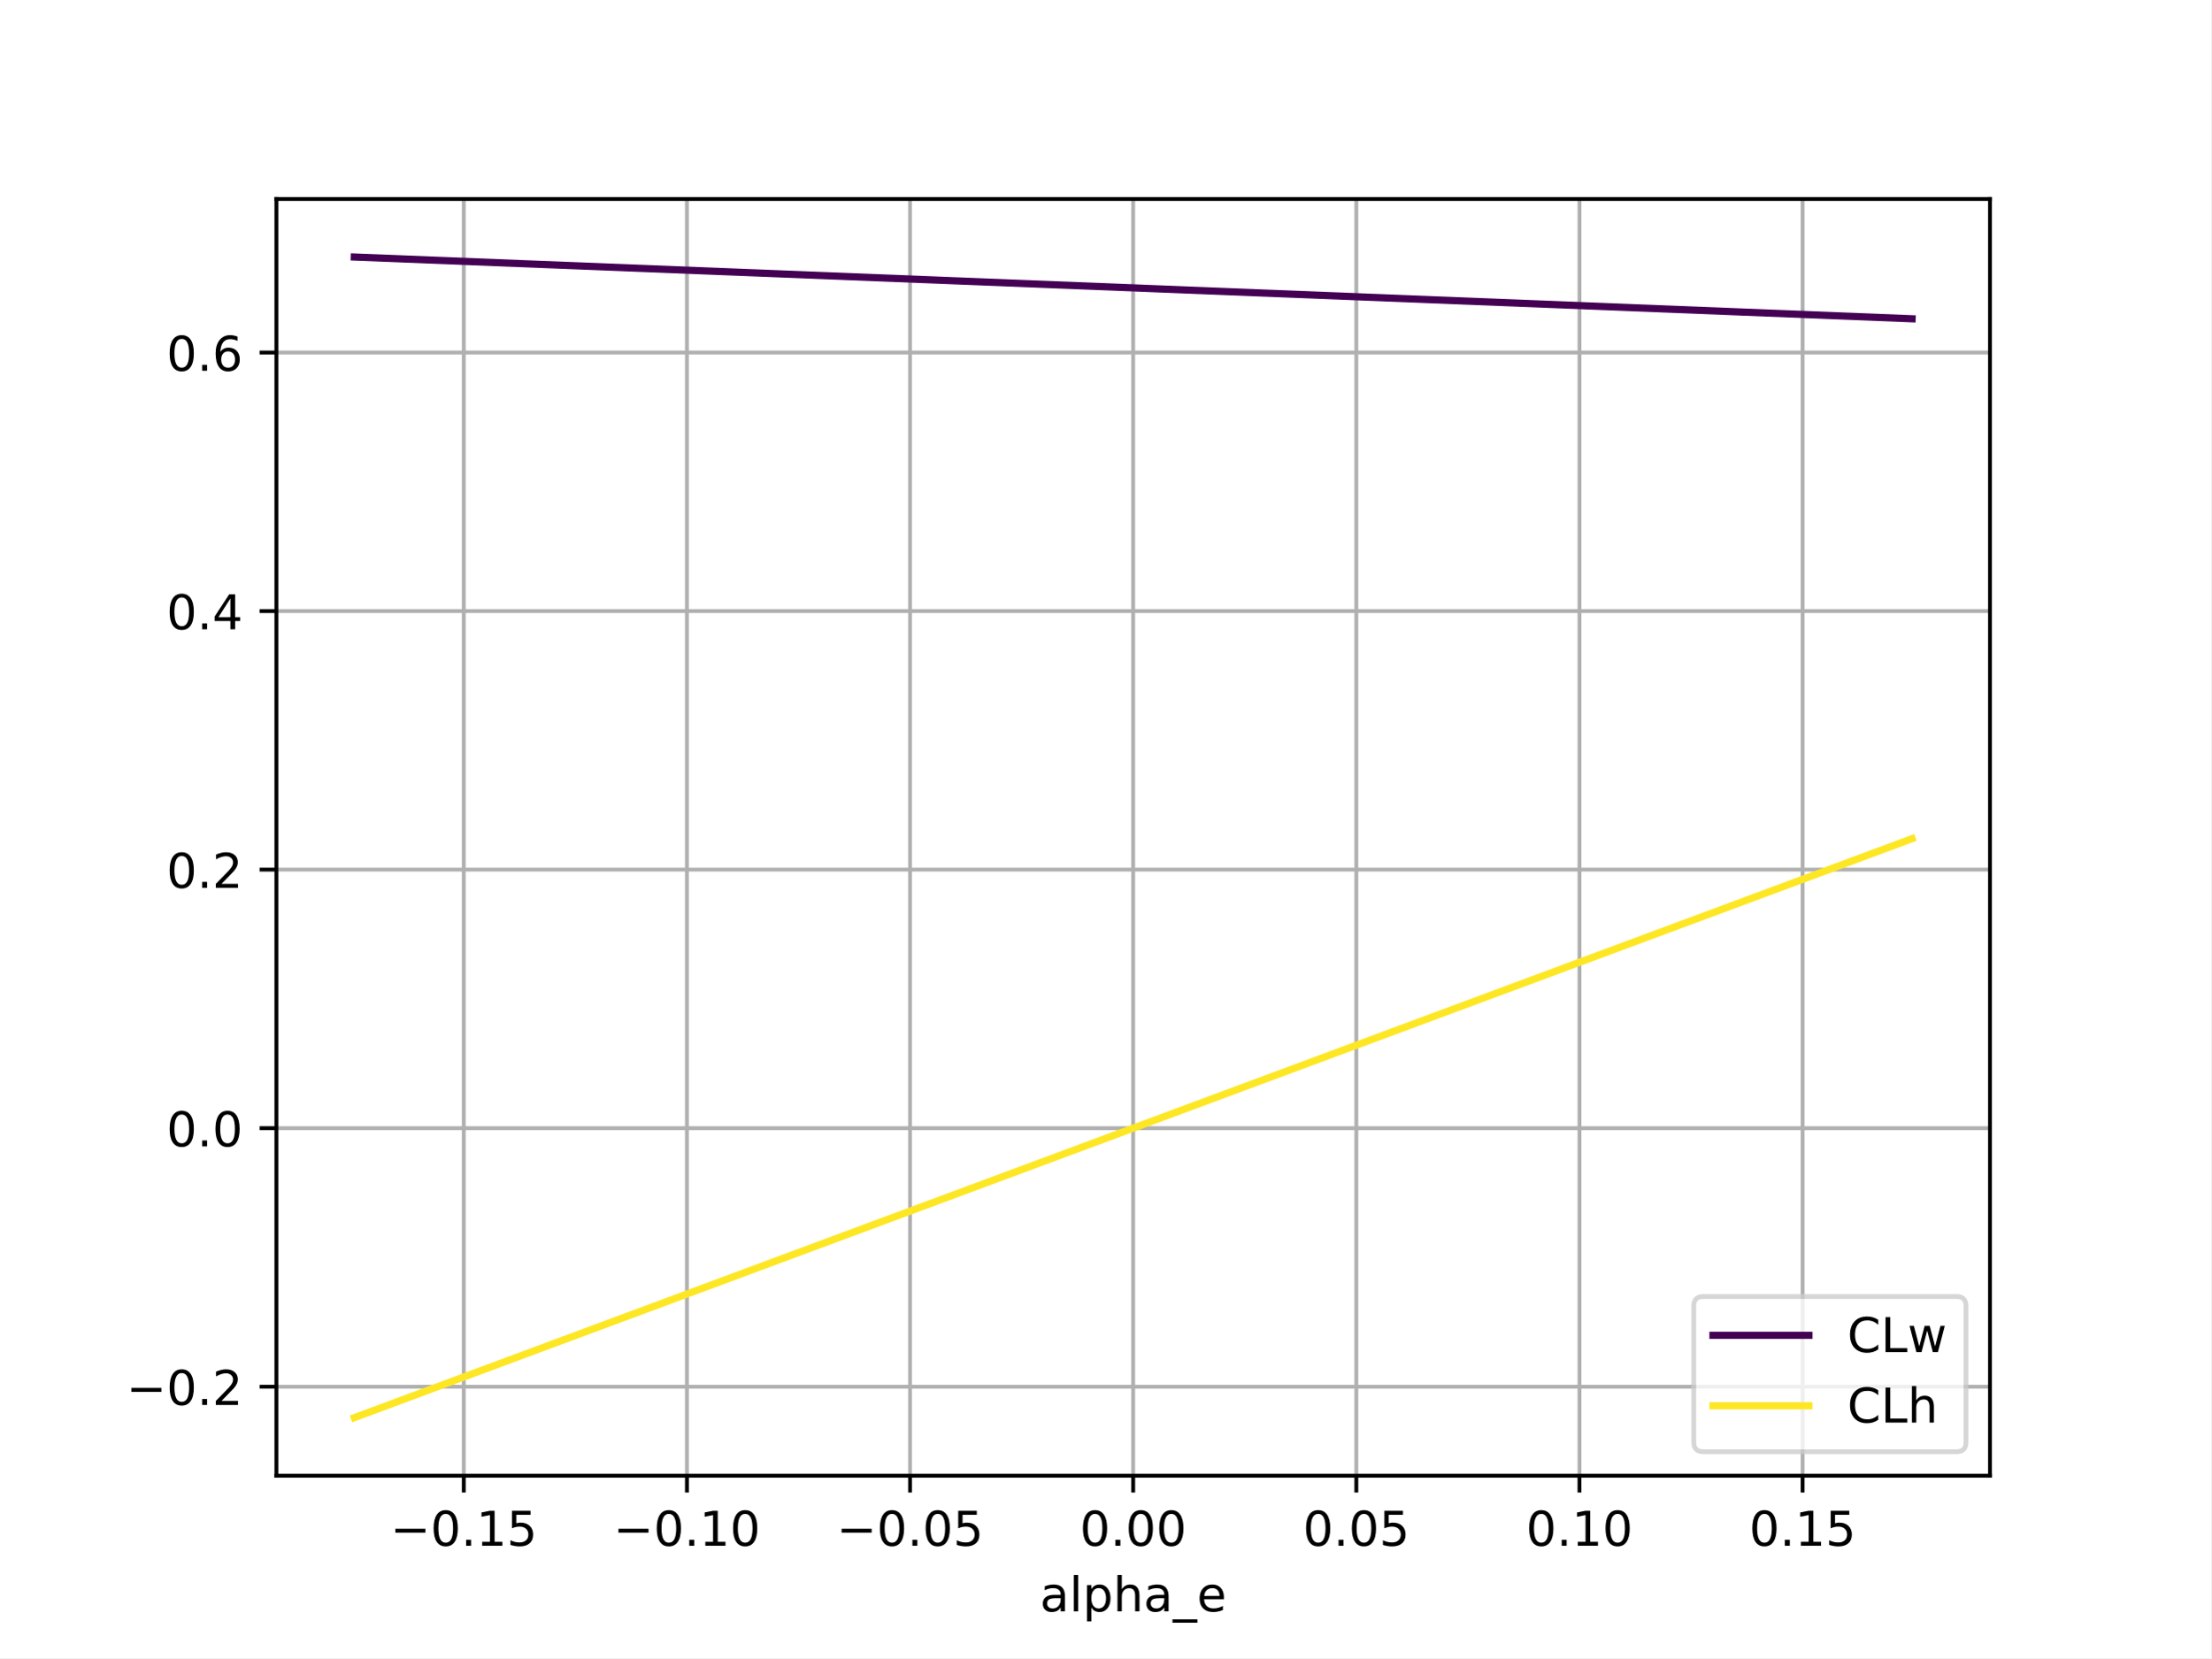
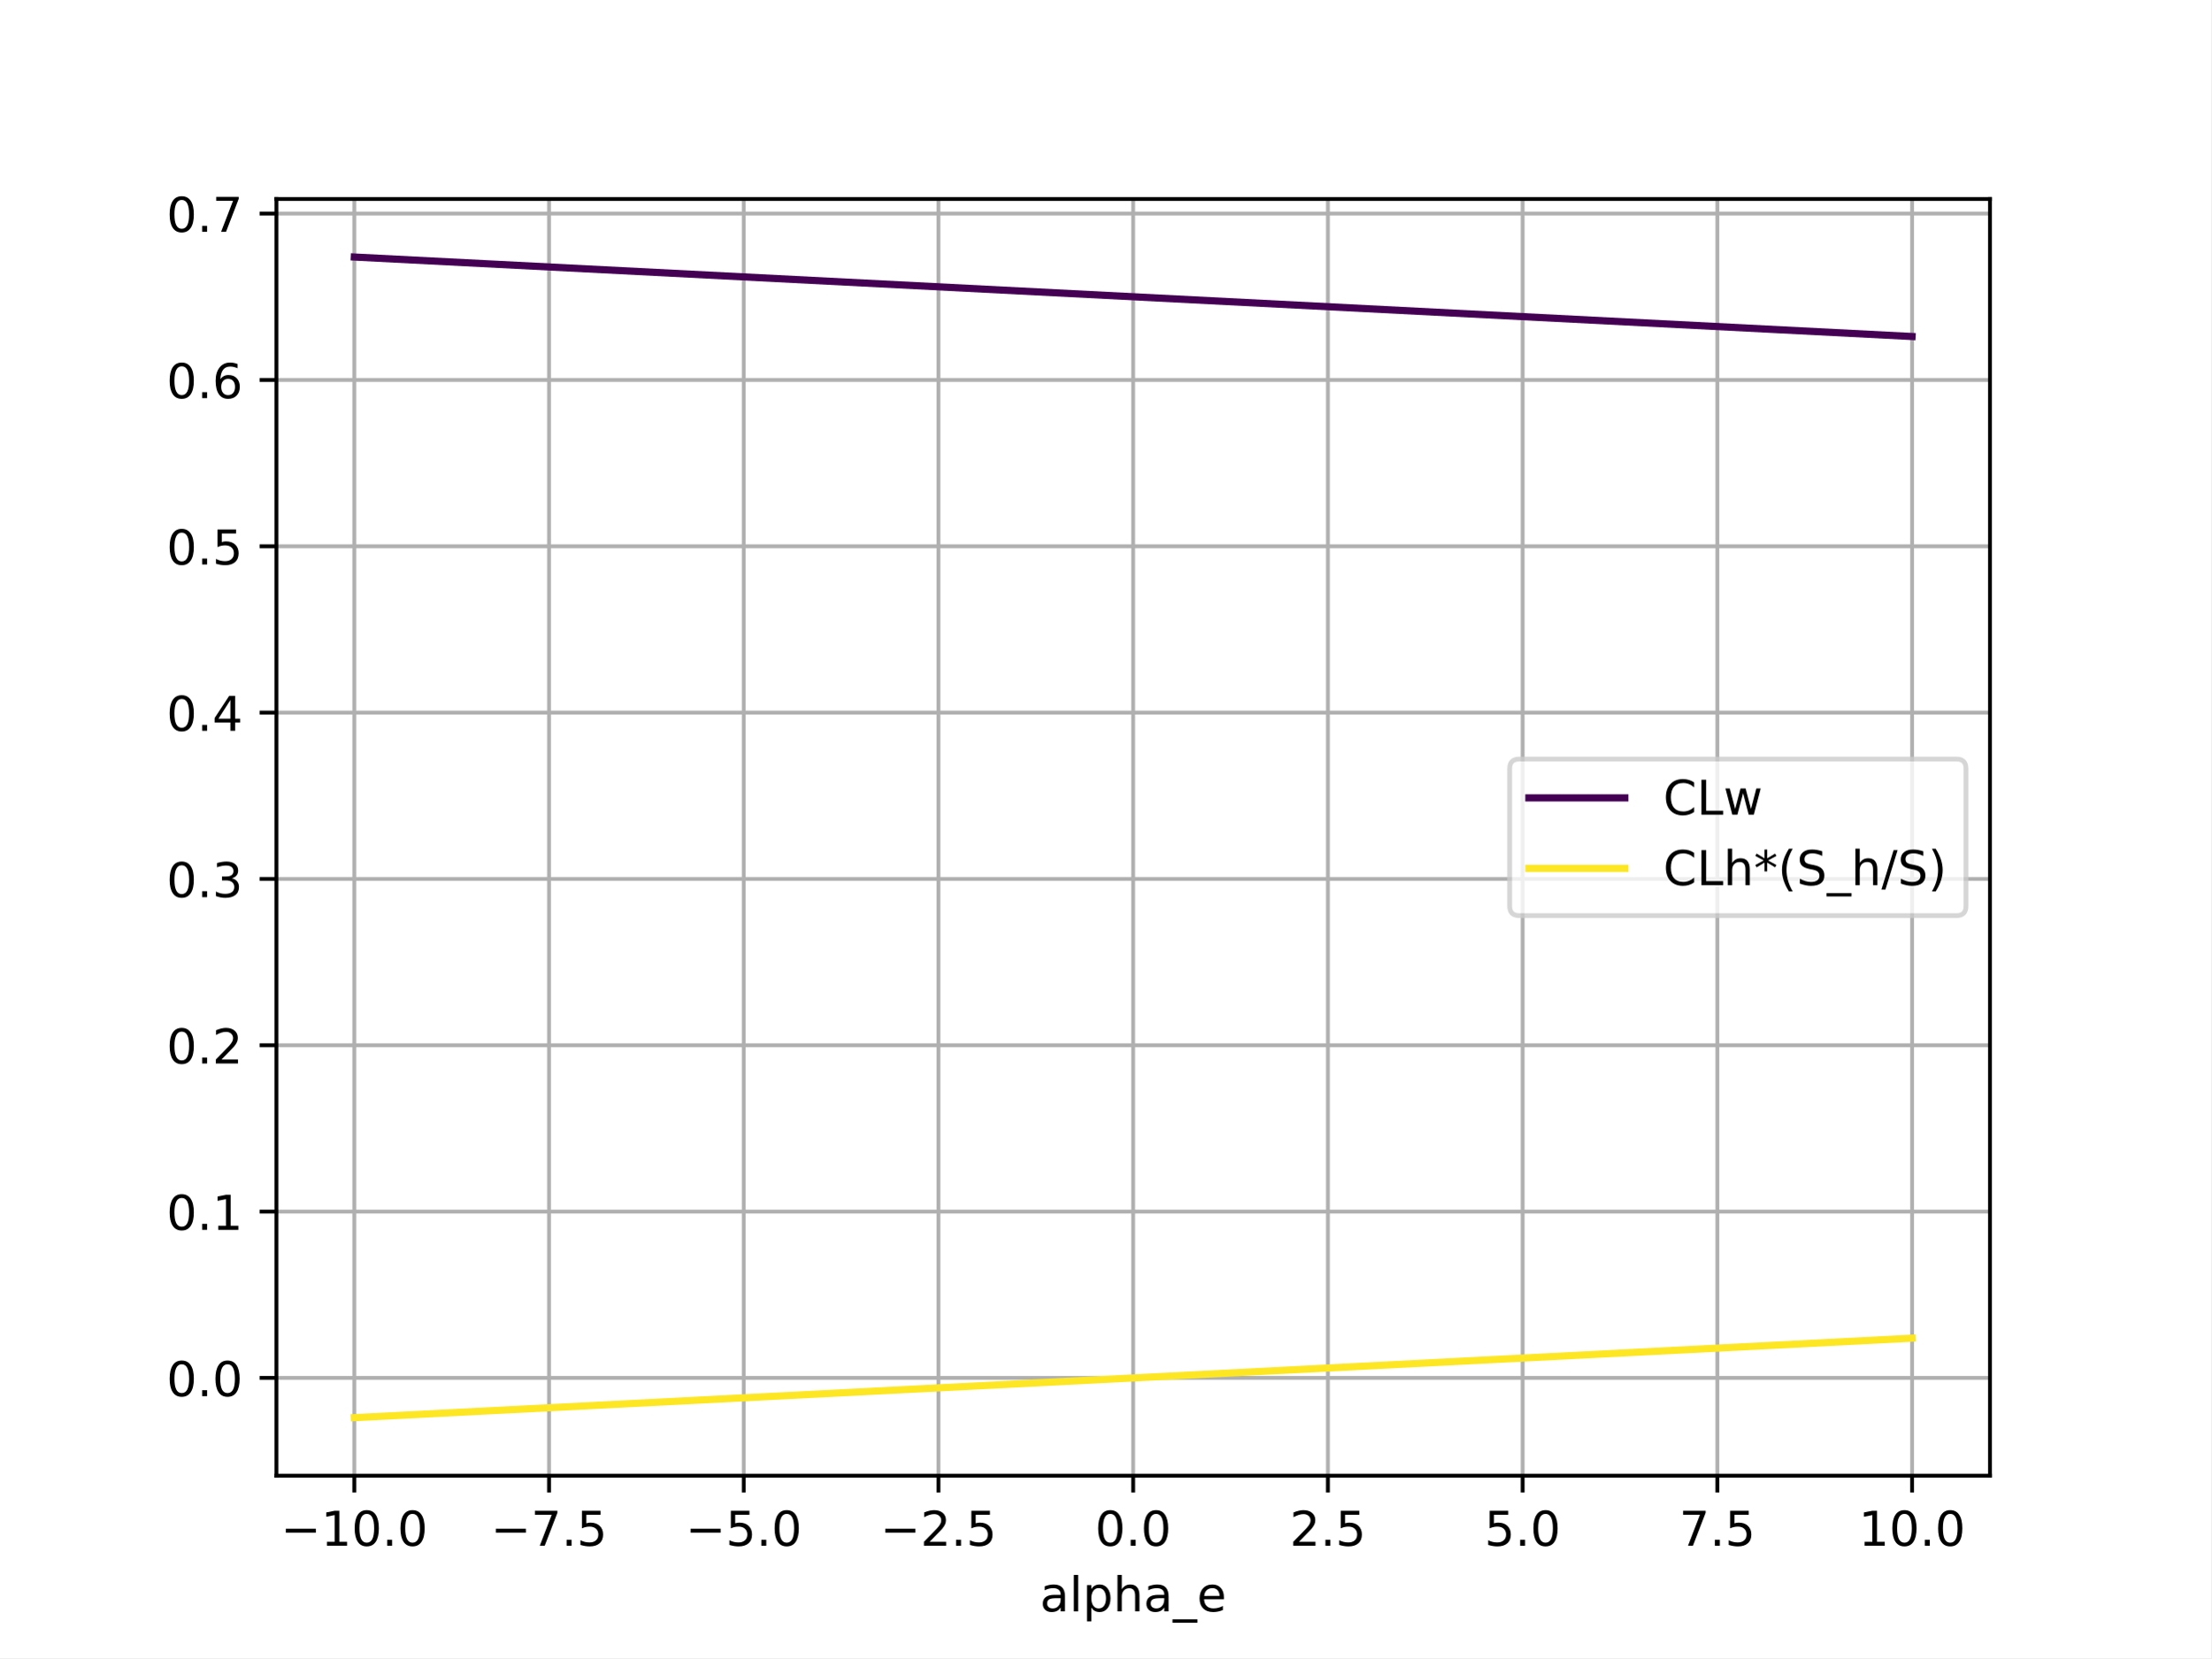
<svg xmlns="http://www.w3.org/2000/svg" xmlns:xlink="http://www.w3.org/1999/xlink" width="460.8pt" height="345.6pt" viewBox="0 0 460.8 345.6" version="1.1">
  <defs>
    <style type="text/css">*{stroke-linejoin: round; stroke-linecap: butt}</style>
  </defs>
  <g id="figure_1">
    <g id="patch_1">
      <path d="M 0 345.6  L 460.8 345.6  L 460.8 0  L 0 0  z " style="fill: #ffffff" />
    </g>
    <g id="axes_1">
      <g id="patch_2">
        <path d="M 57.6 307.584  L 414.72 307.584  L 414.72 41.472  L 57.6 41.472  z " style="fill: #ffffff" />
      </g>
      <g id="matplotlib.axis_1">
        <g id="xtick_1">
          <g id="line2d_1">
-             <path d="M 96.65 307.584  L 96.65 41.472  " clip-path="url(#pca7e4a00fe)" style="fill: none; stroke: #b0b0b0; stroke-width: 0.8; stroke-linecap: square" />
+             <path d="M 73.833 307.584  L 73.833 41.472  " clip-path="url(#p12a1f31e6a)" style="fill: none; stroke: #b0b0b0; stroke-width: 0.8; stroke-linecap: square" />
          </g>
          <g id="line2d_2">
            <defs>
-               <path id="m367a7fbc19" d="M 0 0  L 0 3.5  " style="stroke: #000000; stroke-width: 0.8" />
+               <path id="m5e753e787e" d="M 0 0  L 0 3.5  " style="stroke: #000000; stroke-width: 0.8" />
            </defs>
            <g>
-               <use xlink:href="#m367a7fbc19" x="96.65" y="307.584" style="stroke: #000000; stroke-width: 0.8" />
+               <use xlink:href="#m5e753e787e" x="73.833" y="307.584" style="stroke: #000000; stroke-width: 0.8" />
            </g>
          </g>
          <g id="text_1">
-             <g transform="translate(81.32733 322.1824) scale(0.1 -0.1)">
+             <g transform="translate(58.51007 322.1824) scale(0.1 -0.1)">
              <defs>
                <path id="DejaVuSans-2212" d="M 678 2272  L 4684 2272  L 4684 1741  L 678 1741  L 678 2272  z " transform="scale(0.015625)" />
+                 <path id="DejaVuSans-31" d="M 794 531  L 1825 531  L 1825 4091  L 703 3866  L 703 4441  L 1819 4666  L 2450 4666  L 2450 531  L 3481 531  L 3481 0  L 794 0  L 794 531  z " transform="scale(0.015625)" />
                <path id="DejaVuSans-30" d="M 2034 4250  Q 1547 4250 1301 3770  Q 1056 3291 1056 2328  Q 1056 1369 1301 889  Q 1547 409 2034 409  Q 2525 409 2770 889  Q 3016 1369 3016 2328  Q 3016 3291 2770 3770  Q 2525 4250 2034 4250  z M 2034 4750  Q 2819 4750 3233 4129  Q 3647 3509 3647 2328  Q 3647 1150 3233 529  Q 2819 -91 2034 -91  Q 1250 -91 836 529  Q 422 1150 422 2328  Q 422 3509 836 4129  Q 1250 4750 2034 4750  z " transform="scale(0.015625)" />
                <path id="DejaVuSans-2e" d="M 684 794  L 1344 794  L 1344 0  L 684 0  L 684 794  z " transform="scale(0.015625)" />
-                 <path id="DejaVuSans-31" d="M 794 531  L 1825 531  L 1825 4091  L 703 3866  L 703 4441  L 1819 4666  L 2450 4666  L 2450 531  L 3481 531  L 3481 0  L 794 0  L 794 531  z " transform="scale(0.015625)" />
-                 <path id="DejaVuSans-35" d="M 691 4666  L 3169 4666  L 3169 4134  L 1269 4134  L 1269 2991  Q 1406 3038 1543 3061  Q 1681 3084 1819 3084  Q 2600 3084 3056 2656  Q 3513 2228 3513 1497  Q 3513 744 3044 326  Q 2575 -91 1722 -91  Q 1428 -91 1123 -41  Q 819 9 494 109  L 494 744  Q 775 591 1075 516  Q 1375 441 1709 441  Q 2250 441 2565 725  Q 2881 1009 2881 1497  Q 2881 1984 2565 2268  Q 2250 2553 1709 2553  Q 1456 2553 1204 2497  Q 953 2441 691 2322  L 691 4666  z " transform="scale(0.015625)" />
              </defs>
              <use xlink:href="#DejaVuSans-2212" />
-               <use xlink:href="#DejaVuSans-30" transform="translate(83.78906 0)" />
-               <use xlink:href="#DejaVuSans-2e" transform="translate(147.4121 0)" />
-               <use xlink:href="#DejaVuSans-31" transform="translate(179.1992 0)" />
-               <use xlink:href="#DejaVuSans-35" transform="translate(242.8223 0)" />
+               <use xlink:href="#DejaVuSans-31" transform="translate(83.78906 0)" />
+               <use xlink:href="#DejaVuSans-30" transform="translate(147.4121 0)" />
+               <use xlink:href="#DejaVuSans-2e" transform="translate(211.0352 0)" />
+               <use xlink:href="#DejaVuSans-30" transform="translate(242.8223 0)" />
            </g>
          </g>
        </g>
        <g id="xtick_2">
          <g id="line2d_3">
-             <path d="M 143.153 307.584  L 143.153 41.472  " clip-path="url(#pca7e4a00fe)" style="fill: none; stroke: #b0b0b0; stroke-width: 0.8; stroke-linecap: square" />
+             <path d="M 114.415 307.584  L 114.415 41.472  " clip-path="url(#p12a1f31e6a)" style="fill: none; stroke: #b0b0b0; stroke-width: 0.8; stroke-linecap: square" />
          </g>
          <g id="line2d_4">
            <g>
-               <use xlink:href="#m367a7fbc19" x="143.153" y="307.584" style="stroke: #000000; stroke-width: 0.8" />
+               <use xlink:href="#m5e753e787e" x="114.415" y="307.584" style="stroke: #000000; stroke-width: 0.8" />
            </g>
          </g>
          <g id="text_2">
-             <g transform="translate(127.8307 322.1824) scale(0.1 -0.1)">
+             <g transform="translate(102.2731 322.1824) scale(0.1 -0.1)">
+               <defs>
+                 <path id="DejaVuSans-37" d="M 525 4666  L 3525 4666  L 3525 4397  L 1831 0  L 1172 0  L 2766 4134  L 525 4134  L 525 4666  z " transform="scale(0.015625)" />
+                 <path id="DejaVuSans-35" d="M 691 4666  L 3169 4666  L 3169 4134  L 1269 4134  L 1269 2991  Q 1406 3038 1543 3061  Q 1681 3084 1819 3084  Q 2600 3084 3056 2656  Q 3513 2228 3513 1497  Q 3513 744 3044 326  Q 2575 -91 1722 -91  Q 1428 -91 1123 -41  Q 819 9 494 109  L 494 744  Q 775 591 1075 516  Q 1375 441 1709 441  Q 2250 441 2565 725  Q 2881 1009 2881 1497  Q 2881 1984 2565 2268  Q 2250 2553 1709 2553  Q 1456 2553 1204 2497  Q 953 2441 691 2322  L 691 4666  z " transform="scale(0.015625)" />
+               </defs>
              <use xlink:href="#DejaVuSans-2212" />
-               <use xlink:href="#DejaVuSans-30" transform="translate(83.78906 0)" />
+               <use xlink:href="#DejaVuSans-37" transform="translate(83.78906 0)" />
              <use xlink:href="#DejaVuSans-2e" transform="translate(147.4121 0)" />
-               <use xlink:href="#DejaVuSans-31" transform="translate(179.1992 0)" />
-               <use xlink:href="#DejaVuSans-30" transform="translate(242.8223 0)" />
+               <use xlink:href="#DejaVuSans-35" transform="translate(179.1992 0)" />
            </g>
          </g>
        </g>
        <g id="xtick_3">
          <g id="line2d_5">
-             <path d="M 189.657 307.584  L 189.657 41.472  " clip-path="url(#pca7e4a00fe)" style="fill: none; stroke: #b0b0b0; stroke-width: 0.8; stroke-linecap: square" />
+             <path d="M 154.996 307.584  L 154.996 41.472  " clip-path="url(#p12a1f31e6a)" style="fill: none; stroke: #b0b0b0; stroke-width: 0.8; stroke-linecap: square" />
          </g>
          <g id="line2d_6">
            <g>
-               <use xlink:href="#m367a7fbc19" x="189.657" y="307.584" style="stroke: #000000; stroke-width: 0.8" />
+               <use xlink:href="#m5e753e787e" x="154.996" y="307.584" style="stroke: #000000; stroke-width: 0.8" />
            </g>
          </g>
          <g id="text_3">
-             <g transform="translate(174.334 322.1824) scale(0.1 -0.1)">
+             <g transform="translate(142.855 322.1824) scale(0.1 -0.1)">
              <use xlink:href="#DejaVuSans-2212" />
-               <use xlink:href="#DejaVuSans-30" transform="translate(83.78906 0)" />
+               <use xlink:href="#DejaVuSans-35" transform="translate(83.78906 0)" />
              <use xlink:href="#DejaVuSans-2e" transform="translate(147.4121 0)" />
              <use xlink:href="#DejaVuSans-30" transform="translate(179.1992 0)" />
-               <use xlink:href="#DejaVuSans-35" transform="translate(242.8223 0)" />
            </g>
          </g>
        </g>
        <g id="xtick_4">
          <g id="line2d_7">
-             <path d="M 236.16 307.584  L 236.16 41.472  " clip-path="url(#pca7e4a00fe)" style="fill: none; stroke: #b0b0b0; stroke-width: 0.8; stroke-linecap: square" />
+             <path d="M 195.578 307.584  L 195.578 41.472  " clip-path="url(#p12a1f31e6a)" style="fill: none; stroke: #b0b0b0; stroke-width: 0.8; stroke-linecap: square" />
          </g>
          <g id="line2d_8">
            <g>
-               <use xlink:href="#m367a7fbc19" x="236.16" y="307.584" style="stroke: #000000; stroke-width: 0.8" />
+               <use xlink:href="#m5e753e787e" x="195.578" y="307.584" style="stroke: #000000; stroke-width: 0.8" />
            </g>
          </g>
          <g id="text_4">
-             <g transform="translate(225.0272 322.1824) scale(0.1 -0.1)">
-               <use xlink:href="#DejaVuSans-30" />
-               <use xlink:href="#DejaVuSans-2e" transform="translate(63.62305 0)" />
-               <use xlink:href="#DejaVuSans-30" transform="translate(95.41016 0)" />
-               <use xlink:href="#DejaVuSans-30" transform="translate(159.0332 0)" />
+             <g transform="translate(183.4368 322.1824) scale(0.1 -0.1)">
+               <defs>
+                 <path id="DejaVuSans-32" d="M 1228 531  L 3431 531  L 3431 0  L 469 0  L 469 531  Q 828 903 1448 1529  Q 2069 2156 2228 2338  Q 2531 2678 2651 2914  Q 2772 3150 2772 3378  Q 2772 3750 2511 3984  Q 2250 4219 1831 4219  Q 1534 4219 1204 4116  Q 875 4013 500 3803  L 500 4441  Q 881 4594 1212 4672  Q 1544 4750 1819 4750  Q 2544 4750 2975 4387  Q 3406 4025 3406 3419  Q 3406 3131 3298 2873  Q 3191 2616 2906 2266  Q 2828 2175 2409 1742  Q 1991 1309 1228 531  z " transform="scale(0.015625)" />
+               </defs>
+               <use xlink:href="#DejaVuSans-2212" />
+               <use xlink:href="#DejaVuSans-32" transform="translate(83.78906 0)" />
+               <use xlink:href="#DejaVuSans-2e" transform="translate(147.4121 0)" />
+               <use xlink:href="#DejaVuSans-35" transform="translate(179.1992 0)" />
            </g>
          </g>
        </g>
        <g id="xtick_5">
          <g id="line2d_9">
-             <path d="M 282.663 307.584  L 282.663 41.472  " clip-path="url(#pca7e4a00fe)" style="fill: none; stroke: #b0b0b0; stroke-width: 0.8; stroke-linecap: square" />
+             <path d="M 236.16 307.584  L 236.16 41.472  " clip-path="url(#p12a1f31e6a)" style="fill: none; stroke: #b0b0b0; stroke-width: 0.8; stroke-linecap: square" />
          </g>
          <g id="line2d_10">
            <g>
-               <use xlink:href="#m367a7fbc19" x="282.663" y="307.584" style="stroke: #000000; stroke-width: 0.8" />
+               <use xlink:href="#m5e753e787e" x="236.16" y="307.584" style="stroke: #000000; stroke-width: 0.8" />
            </g>
          </g>
          <g id="text_5">
-             <g transform="translate(271.5305 322.1824) scale(0.1 -0.1)">
+             <g transform="translate(228.2084 322.1824) scale(0.1 -0.1)">
              <use xlink:href="#DejaVuSans-30" />
              <use xlink:href="#DejaVuSans-2e" transform="translate(63.62305 0)" />
              <use xlink:href="#DejaVuSans-30" transform="translate(95.41016 0)" />
-               <use xlink:href="#DejaVuSans-35" transform="translate(159.0332 0)" />
            </g>
          </g>
        </g>
        <g id="xtick_6">
          <g id="line2d_11">
-             <path d="M 329.167 307.584  L 329.167 41.472  " clip-path="url(#pca7e4a00fe)" style="fill: none; stroke: #b0b0b0; stroke-width: 0.8; stroke-linecap: square" />
+             <path d="M 276.742 307.584  L 276.742 41.472  " clip-path="url(#p12a1f31e6a)" style="fill: none; stroke: #b0b0b0; stroke-width: 0.8; stroke-linecap: square" />
          </g>
          <g id="line2d_12">
            <g>
-               <use xlink:href="#m367a7fbc19" x="329.167" y="307.584" style="stroke: #000000; stroke-width: 0.8" />
+               <use xlink:href="#m5e753e787e" x="276.742" y="307.584" style="stroke: #000000; stroke-width: 0.8" />
            </g>
          </g>
          <g id="text_6">
-             <g transform="translate(318.0339 322.1824) scale(0.1 -0.1)">
-               <use xlink:href="#DejaVuSans-30" />
-               <use xlink:href="#DejaVuSans-2e" transform="translate(63.62305 0)" />
-               <use xlink:href="#DejaVuSans-31" transform="translate(95.41016 0)" />
-               <use xlink:href="#DejaVuSans-30" transform="translate(159.0332 0)" />
+             <g transform="translate(268.7903 322.1824) scale(0.1 -0.1)">
+               <use xlink:href="#DejaVuSans-32" />
+               <use xlink:href="#DejaVuSans-2e" transform="translate(63.62305 0)" />
+               <use xlink:href="#DejaVuSans-35" transform="translate(95.41016 0)" />
            </g>
          </g>
        </g>
        <g id="xtick_7">
          <g id="line2d_13">
-             <path d="M 375.67 307.584  L 375.67 41.472  " clip-path="url(#pca7e4a00fe)" style="fill: none; stroke: #b0b0b0; stroke-width: 0.8; stroke-linecap: square" />
+             <path d="M 317.324 307.584  L 317.324 41.472  " clip-path="url(#p12a1f31e6a)" style="fill: none; stroke: #b0b0b0; stroke-width: 0.8; stroke-linecap: square" />
          </g>
          <g id="line2d_14">
            <g>
-               <use xlink:href="#m367a7fbc19" x="375.67" y="307.584" style="stroke: #000000; stroke-width: 0.8" />
+               <use xlink:href="#m5e753e787e" x="317.324" y="307.584" style="stroke: #000000; stroke-width: 0.8" />
            </g>
          </g>
          <g id="text_7">
-             <g transform="translate(364.5372 322.1824) scale(0.1 -0.1)">
-               <use xlink:href="#DejaVuSans-30" />
-               <use xlink:href="#DejaVuSans-2e" transform="translate(63.62305 0)" />
-               <use xlink:href="#DejaVuSans-31" transform="translate(95.41016 0)" />
-               <use xlink:href="#DejaVuSans-35" transform="translate(159.0332 0)" />
-             </g>
-           </g>
-         </g>
-         <g id="text_8">
+             <g transform="translate(309.3721 322.1824) scale(0.1 -0.1)">
+               <use xlink:href="#DejaVuSans-35" />
+               <use xlink:href="#DejaVuSans-2e" transform="translate(63.62305 0)" />
+               <use xlink:href="#DejaVuSans-30" transform="translate(95.41016 0)" />
+             </g>
+           </g>
+         </g>
+         <g id="xtick_8">
+           <g id="line2d_15">
+             <path d="M 357.905 307.584  L 357.905 41.472  " clip-path="url(#p12a1f31e6a)" style="fill: none; stroke: #b0b0b0; stroke-width: 0.8; stroke-linecap: square" />
+           </g>
+           <g id="line2d_16">
+             <g>
+               <use xlink:href="#m5e753e787e" x="357.905" y="307.584" style="stroke: #000000; stroke-width: 0.8" />
+             </g>
+           </g>
+           <g id="text_8">
+             <g transform="translate(349.9539 322.1824) scale(0.1 -0.1)">
+               <use xlink:href="#DejaVuSans-37" />
+               <use xlink:href="#DejaVuSans-2e" transform="translate(63.62305 0)" />
+               <use xlink:href="#DejaVuSans-35" transform="translate(95.41016 0)" />
+             </g>
+           </g>
+         </g>
+         <g id="xtick_9">
+           <g id="line2d_17">
+             <path d="M 398.487 307.584  L 398.487 41.472  " clip-path="url(#p12a1f31e6a)" style="fill: none; stroke: #b0b0b0; stroke-width: 0.8; stroke-linecap: square" />
+           </g>
+           <g id="line2d_18">
+             <g>
+               <use xlink:href="#m5e753e787e" x="398.487" y="307.584" style="stroke: #000000; stroke-width: 0.8" />
+             </g>
+           </g>
+           <g id="text_9">
+             <g transform="translate(387.3545 322.1824) scale(0.1 -0.1)">
+               <use xlink:href="#DejaVuSans-31" />
+               <use xlink:href="#DejaVuSans-30" transform="translate(63.62305 0)" />
+               <use xlink:href="#DejaVuSans-2e" transform="translate(127.2461 0)" />
+               <use xlink:href="#DejaVuSans-30" transform="translate(159.0332 0)" />
+             </g>
+           </g>
+         </g>
+         <g id="text_10">
          <g transform="translate(216.7233 335.8606) scale(0.1 -0.1)">
            <defs>
              <path id="DejaVuSans-61" d="M 2194 1759  Q 1497 1759 1228 1600  Q 959 1441 959 1056  Q 959 750 1161 570  Q 1363 391 1709 391  Q 2188 391 2477 730  Q 2766 1069 2766 1631  L 2766 1759  L 2194 1759  z M 3341 1997  L 3341 0  L 2766 0  L 2766 531  Q 2569 213 2275 61  Q 1981 -91 1556 -91  Q 1019 -91 701 211  Q 384 513 384 1019  Q 384 1609 779 1909  Q 1175 2209 1959 2209  L 2766 2209  L 2766 2266  Q 2766 2663 2505 2880  Q 2244 3097 1772 3097  Q 1472 3097 1187 3025  Q 903 2953 641 2809  L 641 3341  Q 956 3463 1253 3523  Q 1550 3584 1831 3584  Q 2591 3584 2966 3190  Q 3341 2797 3341 1997  z " transform="scale(0.015625)" />
              <path id="DejaVuSans-6c" d="M 603 4863  L 1178 4863  L 1178 0  L 603 0  L 603 4863  z " transform="scale(0.015625)" />
              <path id="DejaVuSans-70" d="M 1159 525  L 1159 -1331  L 581 -1331  L 581 3500  L 1159 3500  L 1159 2969  Q 1341 3281 1617 3432  Q 1894 3584 2278 3584  Q 2916 3584 3314 3078  Q 3713 2572 3713 1747  Q 3713 922 3314 415  Q 2916 -91 2278 -91  Q 1894 -91 1617 61  Q 1341 213 1159 525  z M 3116 1747  Q 3116 2381 2855 2742  Q 2594 3103 2138 3103  Q 1681 3103 1420 2742  Q 1159 2381 1159 1747  Q 1159 1113 1420 752  Q 1681 391 2138 391  Q 2594 391 2855 752  Q 3116 1113 3116 1747  z " transform="scale(0.015625)" />
              <path id="DejaVuSans-68" d="M 3513 2113  L 3513 0  L 2938 0  L 2938 2094  Q 2938 2591 2744 2837  Q 2550 3084 2163 3084  Q 1697 3084 1428 2787  Q 1159 2491 1159 1978  L 1159 0  L 581 0  L 581 4863  L 1159 4863  L 1159 2956  Q 1366 3272 1645 3428  Q 1925 3584 2291 3584  Q 2894 3584 3203 3211  Q 3513 2838 3513 2113  z " transform="scale(0.015625)" />
              <path id="DejaVuSans-5f" d="M 3263 -1063  L 3263 -1509  L -63 -1509  L -63 -1063  L 3263 -1063  z " transform="scale(0.015625)" />
              <path id="DejaVuSans-65" d="M 3597 1894  L 3597 1613  L 953 1613  Q 991 1019 1311 708  Q 1631 397 2203 397  Q 2534 397 2845 478  Q 3156 559 3463 722  L 3463 178  Q 3153 47 2828 -22  Q 2503 -91 2169 -91  Q 1331 -91 842 396  Q 353 884 353 1716  Q 353 2575 817 3079  Q 1281 3584 2069 3584  Q 2775 3584 3186 3129  Q 3597 2675 3597 1894  z M 3022 2063  Q 3016 2534 2758 2815  Q 2500 3097 2075 3097  Q 1594 3097 1305 2825  Q 1016 2553 972 2059  L 3022 2063  z " transform="scale(0.015625)" />
            </defs>
            <use xlink:href="#DejaVuSans-61" />
            <use xlink:href="#DejaVuSans-6c" transform="translate(61.2793 0)" />
            <use xlink:href="#DejaVuSans-70" transform="translate(89.0625 0)" />
            <use xlink:href="#DejaVuSans-68" transform="translate(152.5391 0)" />
            <use xlink:href="#DejaVuSans-61" transform="translate(215.918 0)" />
            <use xlink:href="#DejaVuSans-5f" transform="translate(277.1973 0)" />
            <use xlink:href="#DejaVuSans-65" transform="translate(327.1973 0)" />
          </g>
        </g>
      </g>
      <g id="matplotlib.axis_2">
        <g id="ytick_1">
-           <g id="line2d_15">
-             <path d="M 57.6 289.032  L 414.72 289.032  " clip-path="url(#pca7e4a00fe)" style="fill: none; stroke: #b0b0b0; stroke-width: 0.8; stroke-linecap: square" />
-           </g>
-           <g id="line2d_16">
+           <g id="line2d_19">
+             <path d="M 57.6 287.206  L 414.72 287.206  " clip-path="url(#p12a1f31e6a)" style="fill: none; stroke: #b0b0b0; stroke-width: 0.8; stroke-linecap: square" />
+           </g>
+           <g id="line2d_20">
            <defs>
-               <path id="m4e79e1e232" d="M 0 0  L -3.5 0  " style="stroke: #000000; stroke-width: 0.8" />
+               <path id="m216530cc5c" d="M 0 0  L -3.5 0  " style="stroke: #000000; stroke-width: 0.8" />
            </defs>
            <g>
-               <use xlink:href="#m4e79e1e232" x="57.6" y="289.032" style="stroke: #000000; stroke-width: 0.8" />
-             </g>
-           </g>
-           <g id="text_9">
-             <g transform="translate(26.31719 292.8314) scale(0.1 -0.1)">
-               <defs>
-                 <path id="DejaVuSans-32" d="M 1228 531  L 3431 531  L 3431 0  L 469 0  L 469 531  Q 828 903 1448 1529  Q 2069 2156 2228 2338  Q 2531 2678 2651 2914  Q 2772 3150 2772 3378  Q 2772 3750 2511 3984  Q 2250 4219 1831 4219  Q 1534 4219 1204 4116  Q 875 4013 500 3803  L 500 4441  Q 881 4594 1212 4672  Q 1544 4750 1819 4750  Q 2544 4750 2975 4387  Q 3406 4025 3406 3419  Q 3406 3131 3298 2873  Q 3191 2616 2906 2266  Q 2828 2175 2409 1742  Q 1991 1309 1228 531  z " transform="scale(0.015625)" />
-               </defs>
-               <use xlink:href="#DejaVuSans-2212" />
-               <use xlink:href="#DejaVuSans-30" transform="translate(83.78906 0)" />
-               <use xlink:href="#DejaVuSans-2e" transform="translate(147.4121 0)" />
-               <use xlink:href="#DejaVuSans-32" transform="translate(179.1992 0)" />
+               <use xlink:href="#m216530cc5c" x="57.6" y="287.206" style="stroke: #000000; stroke-width: 0.8" />
+             </g>
+           </g>
+           <g id="text_11">
+             <g transform="translate(34.69687 291.0049) scale(0.1 -0.1)">
+               <use xlink:href="#DejaVuSans-30" />
+               <use xlink:href="#DejaVuSans-2e" transform="translate(63.62305 0)" />
+               <use xlink:href="#DejaVuSans-30" transform="translate(95.41016 0)" />
            </g>
          </g>
        </g>
        <g id="ytick_2">
-           <g id="line2d_17">
-             <path d="M 57.6 235.143  L 414.72 235.143  " clip-path="url(#pca7e4a00fe)" style="fill: none; stroke: #b0b0b0; stroke-width: 0.8; stroke-linecap: square" />
-           </g>
-           <g id="line2d_18">
-             <g>
-               <use xlink:href="#m4e79e1e232" x="57.6" y="235.143" style="stroke: #000000; stroke-width: 0.8" />
-             </g>
-           </g>
-           <g id="text_10">
-             <g transform="translate(34.69687 238.9426) scale(0.1 -0.1)">
-               <use xlink:href="#DejaVuSans-30" />
-               <use xlink:href="#DejaVuSans-2e" transform="translate(63.62305 0)" />
-               <use xlink:href="#DejaVuSans-30" transform="translate(95.41016 0)" />
+           <g id="line2d_21">
+             <path d="M 57.6 252.536  L 414.72 252.536  " clip-path="url(#p12a1f31e6a)" style="fill: none; stroke: #b0b0b0; stroke-width: 0.8; stroke-linecap: square" />
+           </g>
+           <g id="line2d_22">
+             <g>
+               <use xlink:href="#m216530cc5c" x="57.6" y="252.536" style="stroke: #000000; stroke-width: 0.8" />
+             </g>
+           </g>
+           <g id="text_12">
+             <g transform="translate(34.69687 256.3348) scale(0.1 -0.1)">
+               <use xlink:href="#DejaVuSans-30" />
+               <use xlink:href="#DejaVuSans-2e" transform="translate(63.62305 0)" />
+               <use xlink:href="#DejaVuSans-31" transform="translate(95.41016 0)" />
            </g>
          </g>
        </g>
        <g id="ytick_3">
-           <g id="line2d_19">
-             <path d="M 57.6 181.255  L 414.72 181.255  " clip-path="url(#pca7e4a00fe)" style="fill: none; stroke: #b0b0b0; stroke-width: 0.8; stroke-linecap: square" />
-           </g>
-           <g id="line2d_20">
-             <g>
-               <use xlink:href="#m4e79e1e232" x="57.6" y="181.255" style="stroke: #000000; stroke-width: 0.8" />
-             </g>
-           </g>
-           <g id="text_11">
-             <g transform="translate(34.69687 185.0538) scale(0.1 -0.1)">
+           <g id="line2d_23">
+             <path d="M 57.6 217.866  L 414.72 217.866  " clip-path="url(#p12a1f31e6a)" style="fill: none; stroke: #b0b0b0; stroke-width: 0.8; stroke-linecap: square" />
+           </g>
+           <g id="line2d_24">
+             <g>
+               <use xlink:href="#m216530cc5c" x="57.6" y="217.866" style="stroke: #000000; stroke-width: 0.8" />
+             </g>
+           </g>
+           <g id="text_13">
+             <g transform="translate(34.69687 221.6648) scale(0.1 -0.1)">
              <use xlink:href="#DejaVuSans-30" />
              <use xlink:href="#DejaVuSans-2e" transform="translate(63.62305 0)" />
              <use xlink:href="#DejaVuSans-32" transform="translate(95.41016 0)" />
            </g>
          </g>
        </g>
        <g id="ytick_4">
-           <g id="line2d_21">
-             <path d="M 57.6 127.366  L 414.72 127.366  " clip-path="url(#pca7e4a00fe)" style="fill: none; stroke: #b0b0b0; stroke-width: 0.8; stroke-linecap: square" />
-           </g>
-           <g id="line2d_22">
-             <g>
-               <use xlink:href="#m4e79e1e232" x="57.6" y="127.366" style="stroke: #000000; stroke-width: 0.8" />
-             </g>
-           </g>
-           <g id="text_12">
-             <g transform="translate(34.69687 131.165) scale(0.1 -0.1)">
+           <g id="line2d_25">
+             <path d="M 57.6 183.196  L 414.72 183.196  " clip-path="url(#p12a1f31e6a)" style="fill: none; stroke: #b0b0b0; stroke-width: 0.8; stroke-linecap: square" />
+           </g>
+           <g id="line2d_26">
+             <g>
+               <use xlink:href="#m216530cc5c" x="57.6" y="183.196" style="stroke: #000000; stroke-width: 0.8" />
+             </g>
+           </g>
+           <g id="text_14">
+             <g transform="translate(34.69687 186.9947) scale(0.1 -0.1)">
+               <defs>
+                 <path id="DejaVuSans-33" d="M 2597 2516  Q 3050 2419 3304 2112  Q 3559 1806 3559 1356  Q 3559 666 3084 287  Q 2609 -91 1734 -91  Q 1441 -91 1130 -33  Q 819 25 488 141  L 488 750  Q 750 597 1062 519  Q 1375 441 1716 441  Q 2309 441 2620 675  Q 2931 909 2931 1356  Q 2931 1769 2642 2001  Q 2353 2234 1838 2234  L 1294 2234  L 1294 2753  L 1863 2753  Q 2328 2753 2575 2939  Q 2822 3125 2822 3475  Q 2822 3834 2567 4026  Q 2313 4219 1838 4219  Q 1578 4219 1281 4162  Q 984 4106 628 3988  L 628 4550  Q 988 4650 1302 4700  Q 1616 4750 1894 4750  Q 2613 4750 3031 4423  Q 3450 4097 3450 3541  Q 3450 3153 3228 2886  Q 3006 2619 2597 2516  z " transform="scale(0.015625)" />
+               </defs>
+               <use xlink:href="#DejaVuSans-30" />
+               <use xlink:href="#DejaVuSans-2e" transform="translate(63.62305 0)" />
+               <use xlink:href="#DejaVuSans-33" transform="translate(95.41016 0)" />
+             </g>
+           </g>
+         </g>
+         <g id="ytick_5">
+           <g id="line2d_27">
+             <path d="M 57.6 148.525  L 414.72 148.525  " clip-path="url(#p12a1f31e6a)" style="fill: none; stroke: #b0b0b0; stroke-width: 0.8; stroke-linecap: square" />
+           </g>
+           <g id="line2d_28">
+             <g>
+               <use xlink:href="#m216530cc5c" x="57.6" y="148.525" style="stroke: #000000; stroke-width: 0.8" />
+             </g>
+           </g>
+           <g id="text_15">
+             <g transform="translate(34.69687 152.3247) scale(0.1 -0.1)">
              <defs>
                <path id="DejaVuSans-34" d="M 2419 4116  L 825 1625  L 2419 1625  L 2419 4116  z M 2253 4666  L 3047 4666  L 3047 1625  L 3713 1625  L 3713 1100  L 3047 1100  L 3047 0  L 2419 0  L 2419 1100  L 313 1100  L 313 1709  L 2253 4666  z " transform="scale(0.015625)" />
              </defs>
              <use xlink:href="#DejaVuSans-30" />
              <use xlink:href="#DejaVuSans-2e" transform="translate(63.62305 0)" />
              <use xlink:href="#DejaVuSans-34" transform="translate(95.41016 0)" />
            </g>
          </g>
        </g>
-         <g id="ytick_5">
-           <g id="line2d_23">
-             <path d="M 57.6 73.477  L 414.72 73.477  " clip-path="url(#pca7e4a00fe)" style="fill: none; stroke: #b0b0b0; stroke-width: 0.8; stroke-linecap: square" />
-           </g>
-           <g id="line2d_24">
-             <g>
-               <use xlink:href="#m4e79e1e232" x="57.6" y="73.477" style="stroke: #000000; stroke-width: 0.8" />
-             </g>
-           </g>
-           <g id="text_13">
-             <g transform="translate(34.69687 77.27618) scale(0.1 -0.1)">
+         <g id="ytick_6">
+           <g id="line2d_29">
+             <path d="M 57.6 113.855  L 414.72 113.855  " clip-path="url(#p12a1f31e6a)" style="fill: none; stroke: #b0b0b0; stroke-width: 0.8; stroke-linecap: square" />
+           </g>
+           <g id="line2d_30">
+             <g>
+               <use xlink:href="#m216530cc5c" x="57.6" y="113.855" style="stroke: #000000; stroke-width: 0.8" />
+             </g>
+           </g>
+           <g id="text_16">
+             <g transform="translate(34.69687 117.6546) scale(0.1 -0.1)">
+               <use xlink:href="#DejaVuSans-30" />
+               <use xlink:href="#DejaVuSans-2e" transform="translate(63.62305 0)" />
+               <use xlink:href="#DejaVuSans-35" transform="translate(95.41016 0)" />
+             </g>
+           </g>
+         </g>
+         <g id="ytick_7">
+           <g id="line2d_31">
+             <path d="M 57.6 79.185  L 414.72 79.185  " clip-path="url(#p12a1f31e6a)" style="fill: none; stroke: #b0b0b0; stroke-width: 0.8; stroke-linecap: square" />
+           </g>
+           <g id="line2d_32">
+             <g>
+               <use xlink:href="#m216530cc5c" x="57.6" y="79.185" style="stroke: #000000; stroke-width: 0.8" />
+             </g>
+           </g>
+           <g id="text_17">
+             <g transform="translate(34.69687 82.98459) scale(0.1 -0.1)">
              <defs>
                <path id="DejaVuSans-36" d="M 2113 2584  Q 1688 2584 1439 2293  Q 1191 2003 1191 1497  Q 1191 994 1439 701  Q 1688 409 2113 409  Q 2538 409 2786 701  Q 3034 994 3034 1497  Q 3034 2003 2786 2293  Q 2538 2584 2113 2584  z M 3366 4563  L 3366 3988  Q 3128 4100 2886 4159  Q 2644 4219 2406 4219  Q 1781 4219 1451 3797  Q 1122 3375 1075 2522  Q 1259 2794 1537 2939  Q 1816 3084 2150 3084  Q 2853 3084 3261 2657  Q 3669 2231 3669 1497  Q 3669 778 3244 343  Q 2819 -91 2113 -91  Q 1303 -91 875 529  Q 447 1150 447 2328  Q 447 3434 972 4092  Q 1497 4750 2381 4750  Q 2619 4750 2861 4703  Q 3103 4656 3366 4563  z " transform="scale(0.015625)" />
              </defs>
              <use xlink:href="#DejaVuSans-30" />
              <use xlink:href="#DejaVuSans-2e" transform="translate(63.62305 0)" />
              <use xlink:href="#DejaVuSans-36" transform="translate(95.41016 0)" />
            </g>
          </g>
        </g>
-       </g>
-       <g id="line2d_25">
-         <path d="M 73.833 53.568  L 398.487 66.442  L 398.487 66.442  " clip-path="url(#pca7e4a00fe)" style="fill: none; stroke: #440154; stroke-width: 1.5; stroke-linecap: square" />
-       </g>
-       <g id="line2d_26">
-         <path d="M 73.833 295.488  L 398.487 174.799  L 398.487 174.799  " clip-path="url(#pca7e4a00fe)" style="fill: none; stroke: #fde725; stroke-width: 1.5; stroke-linecap: square" />
+         <g id="ytick_8">
+           <g id="line2d_33">
+             <path d="M 57.6 44.515  L 414.72 44.515  " clip-path="url(#p12a1f31e6a)" style="fill: none; stroke: #b0b0b0; stroke-width: 0.8; stroke-linecap: square" />
+           </g>
+           <g id="line2d_34">
+             <g>
+               <use xlink:href="#m216530cc5c" x="57.6" y="44.515" style="stroke: #000000; stroke-width: 0.8" />
+             </g>
+           </g>
+           <g id="text_18">
+             <g transform="translate(34.69687 48.31454) scale(0.1 -0.1)">
+               <use xlink:href="#DejaVuSans-30" />
+               <use xlink:href="#DejaVuSans-2e" transform="translate(63.62305 0)" />
+               <use xlink:href="#DejaVuSans-37" transform="translate(95.41016 0)" />
+             </g>
+           </g>
+         </g>
+       </g>
+       <g id="line2d_35">
+         <path d="M 73.833 53.568  L 398.487 70.133  L 398.487 70.133  " clip-path="url(#p12a1f31e6a)" style="fill: none; stroke: #440154; stroke-width: 1.5; stroke-linecap: square" />
+       </g>
+       <g id="line2d_36">
+         <path d="M 73.833 295.488  L 398.487 278.923  L 398.487 278.923  " clip-path="url(#p12a1f31e6a)" style="fill: none; stroke: #fde725; stroke-width: 1.5; stroke-linecap: square" />
      </g>
      <g id="patch_3">
        <path d="M 57.6 307.584  L 57.6 41.472  " style="fill: none; stroke: #000000; stroke-width: 0.8; stroke-linejoin: miter; stroke-linecap: square" />
      </g>
      <g id="patch_4">
        <path d="M 414.72 307.584  L 414.72 41.472  " style="fill: none; stroke: #000000; stroke-width: 0.8; stroke-linejoin: miter; stroke-linecap: square" />
      </g>
      <g id="patch_5">
        <path d="M 57.6 307.584  L 414.72 307.584  " style="fill: none; stroke: #000000; stroke-width: 0.8; stroke-linejoin: miter; stroke-linecap: square" />
      </g>
      <g id="patch_6">
        <path d="M 57.6 41.472  L 414.72 41.472  " style="fill: none; stroke: #000000; stroke-width: 0.8; stroke-linejoin: miter; stroke-linecap: square" />
      </g>
      <g id="legend_1">
        <g id="patch_7">
-           <path d="M 354.987 302.584  L 407.72 302.584  Q 409.72 302.584 409.72 300.584  L 409.72 272.228  Q 409.72 270.228 407.72 270.228  L 354.987 270.228  Q 352.987 270.228 352.987 272.228  L 352.987 300.584  Q 352.987 302.584 354.987 302.584  z " style="fill: #ffffff; opacity: 0.8; stroke: #cccccc; stroke-linejoin: miter" />
-         </g>
-         <g id="line2d_27">
-           <path d="M 356.987 278.326  L 366.987 278.326  L 376.987 278.326  " style="fill: none; stroke: #440154; stroke-width: 1.5; stroke-linecap: square" />
-         </g>
-         <g id="text_14">
-           <g transform="translate(384.9872 281.8262) scale(0.1 -0.1)">
+           <path d="M 316.622 190.845  L 407.72 190.845  Q 409.72 190.845 409.72 188.845  L 409.72 160.211  Q 409.72 158.211 407.72 158.211  L 316.622 158.211  Q 314.622 158.211 314.622 160.211  L 314.622 188.845  Q 314.622 190.845 316.622 190.845  z " style="fill: #ffffff; opacity: 0.8; stroke: #cccccc; stroke-linejoin: miter" />
+         </g>
+         <g id="line2d_37">
+           <path d="M 318.622 166.309  L 328.622 166.309  L 338.622 166.309  " style="fill: none; stroke: #440154; stroke-width: 1.5; stroke-linecap: square" />
+         </g>
+         <g id="text_19">
+           <g transform="translate(346.6216 169.8092) scale(0.1 -0.1)">
            <defs>
              <path id="DejaVuSans-43" d="M 4122 4306  L 4122 3641  Q 3803 3938 3442 4084  Q 3081 4231 2675 4231  Q 1875 4231 1450 3742  Q 1025 3253 1025 2328  Q 1025 1406 1450 917  Q 1875 428 2675 428  Q 3081 428 3442 575  Q 3803 722 4122 1019  L 4122 359  Q 3791 134 3420 21  Q 3050 -91 2638 -91  Q 1578 -91 968 557  Q 359 1206 359 2328  Q 359 3453 968 4101  Q 1578 4750 2638 4750  Q 3056 4750 3426 4639  Q 3797 4528 4122 4306  z " transform="scale(0.015625)" />
              <path id="DejaVuSans-4c" d="M 628 4666  L 1259 4666  L 1259 531  L 3531 531  L 3531 0  L 628 0  L 628 4666  z " transform="scale(0.015625)" />
              <path id="DejaVuSans-77" d="M 269 3500  L 844 3500  L 1563 769  L 2278 3500  L 2956 3500  L 3675 769  L 4391 3500  L 4966 3500  L 4050 0  L 3372 0  L 2619 2869  L 1863 0  L 1184 0  L 269 3500  z " transform="scale(0.015625)" />
            </defs>
            <use xlink:href="#DejaVuSans-43" />
            <use xlink:href="#DejaVuSans-4c" transform="translate(69.82422 0)" />
            <use xlink:href="#DejaVuSans-77" transform="translate(125.5371 0)" />
          </g>
        </g>
-         <g id="line2d_28">
-           <path d="M 356.987 293.004  L 366.987 293.004  L 376.987 293.004  " style="fill: none; stroke: #fde725; stroke-width: 1.5; stroke-linecap: square" />
-         </g>
-         <g id="text_15">
-           <g transform="translate(384.9872 296.5043) scale(0.1 -0.1)">
+         <g id="line2d_38">
+           <path d="M 318.622 180.987  L 328.622 180.987  L 338.622 180.987  " style="fill: none; stroke: #fde725; stroke-width: 1.5; stroke-linecap: square" />
+         </g>
+         <g id="text_20">
+           <g transform="translate(346.6216 184.4874) scale(0.1 -0.1)">
+             <defs>
+               <path id="DejaVuSans-2a" d="M 3009 3897  L 1888 3291  L 3009 2681  L 2828 2375  L 1778 3009  L 1778 1831  L 1422 1831  L 1422 3009  L 372 2375  L 191 2681  L 1313 3291  L 191 3897  L 372 4206  L 1422 3572  L 1422 4750  L 1778 4750  L 1778 3572  L 2828 4206  L 3009 3897  z " transform="scale(0.015625)" />
+               <path id="DejaVuSans-28" d="M 1984 4856  Q 1566 4138 1362 3434  Q 1159 2731 1159 2009  Q 1159 1288 1364 580  Q 1569 -128 1984 -844  L 1484 -844  Q 1016 -109 783 600  Q 550 1309 550 2009  Q 550 2706 781 3412  Q 1013 4119 1484 4856  L 1984 4856  z " transform="scale(0.015625)" />
+               <path id="DejaVuSans-53" d="M 3425 4513  L 3425 3897  Q 3066 4069 2747 4153  Q 2428 4238 2131 4238  Q 1616 4238 1336 4038  Q 1056 3838 1056 3469  Q 1056 3159 1242 3001  Q 1428 2844 1947 2747  L 2328 2669  Q 3034 2534 3370 2195  Q 3706 1856 3706 1288  Q 3706 609 3251 259  Q 2797 -91 1919 -91  Q 1588 -91 1214 -16  Q 841 59 441 206  L 441 856  Q 825 641 1194 531  Q 1563 422 1919 422  Q 2459 422 2753 634  Q 3047 847 3047 1241  Q 3047 1584 2836 1778  Q 2625 1972 2144 2069  L 1759 2144  Q 1053 2284 737 2584  Q 422 2884 422 3419  Q 422 4038 858 4394  Q 1294 4750 2059 4750  Q 2388 4750 2728 4690  Q 3069 4631 3425 4513  z " transform="scale(0.015625)" />
+               <path id="DejaVuSans-2f" d="M 1625 4666  L 2156 4666  L 531 -594  L 0 -594  L 1625 4666  z " transform="scale(0.015625)" />
+               <path id="DejaVuSans-29" d="M 513 4856  L 1013 4856  Q 1481 4119 1714 3412  Q 1947 2706 1947 2009  Q 1947 1309 1714 600  Q 1481 -109 1013 -844  L 513 -844  Q 928 -128 1133 580  Q 1338 1288 1338 2009  Q 1338 2731 1133 3434  Q 928 4138 513 4856  z " transform="scale(0.015625)" />
+             </defs>
            <use xlink:href="#DejaVuSans-43" />
            <use xlink:href="#DejaVuSans-4c" transform="translate(69.82422 0)" />
            <use xlink:href="#DejaVuSans-68" transform="translate(125.5371 0)" />
+             <use xlink:href="#DejaVuSans-2a" transform="translate(188.916 0)" />
+             <use xlink:href="#DejaVuSans-28" transform="translate(238.916 0)" />
+             <use xlink:href="#DejaVuSans-53" transform="translate(277.9297 0)" />
+             <use xlink:href="#DejaVuSans-5f" transform="translate(341.4062 0)" />
+             <use xlink:href="#DejaVuSans-68" transform="translate(391.4062 0)" />
+             <use xlink:href="#DejaVuSans-2f" transform="translate(454.7852 0)" />
+             <use xlink:href="#DejaVuSans-53" transform="translate(488.4766 0)" />
+             <use xlink:href="#DejaVuSans-29" transform="translate(551.9531 0)" />
          </g>
        </g>
      </g>
    </g>
  </g>
  <defs>
-     <clipPath id="pca7e4a00fe">
+     <clipPath id="p12a1f31e6a">
      <rect x="57.6" y="41.472" width="357.12" height="266.112" />
    </clipPath>
  </defs>
</svg>
